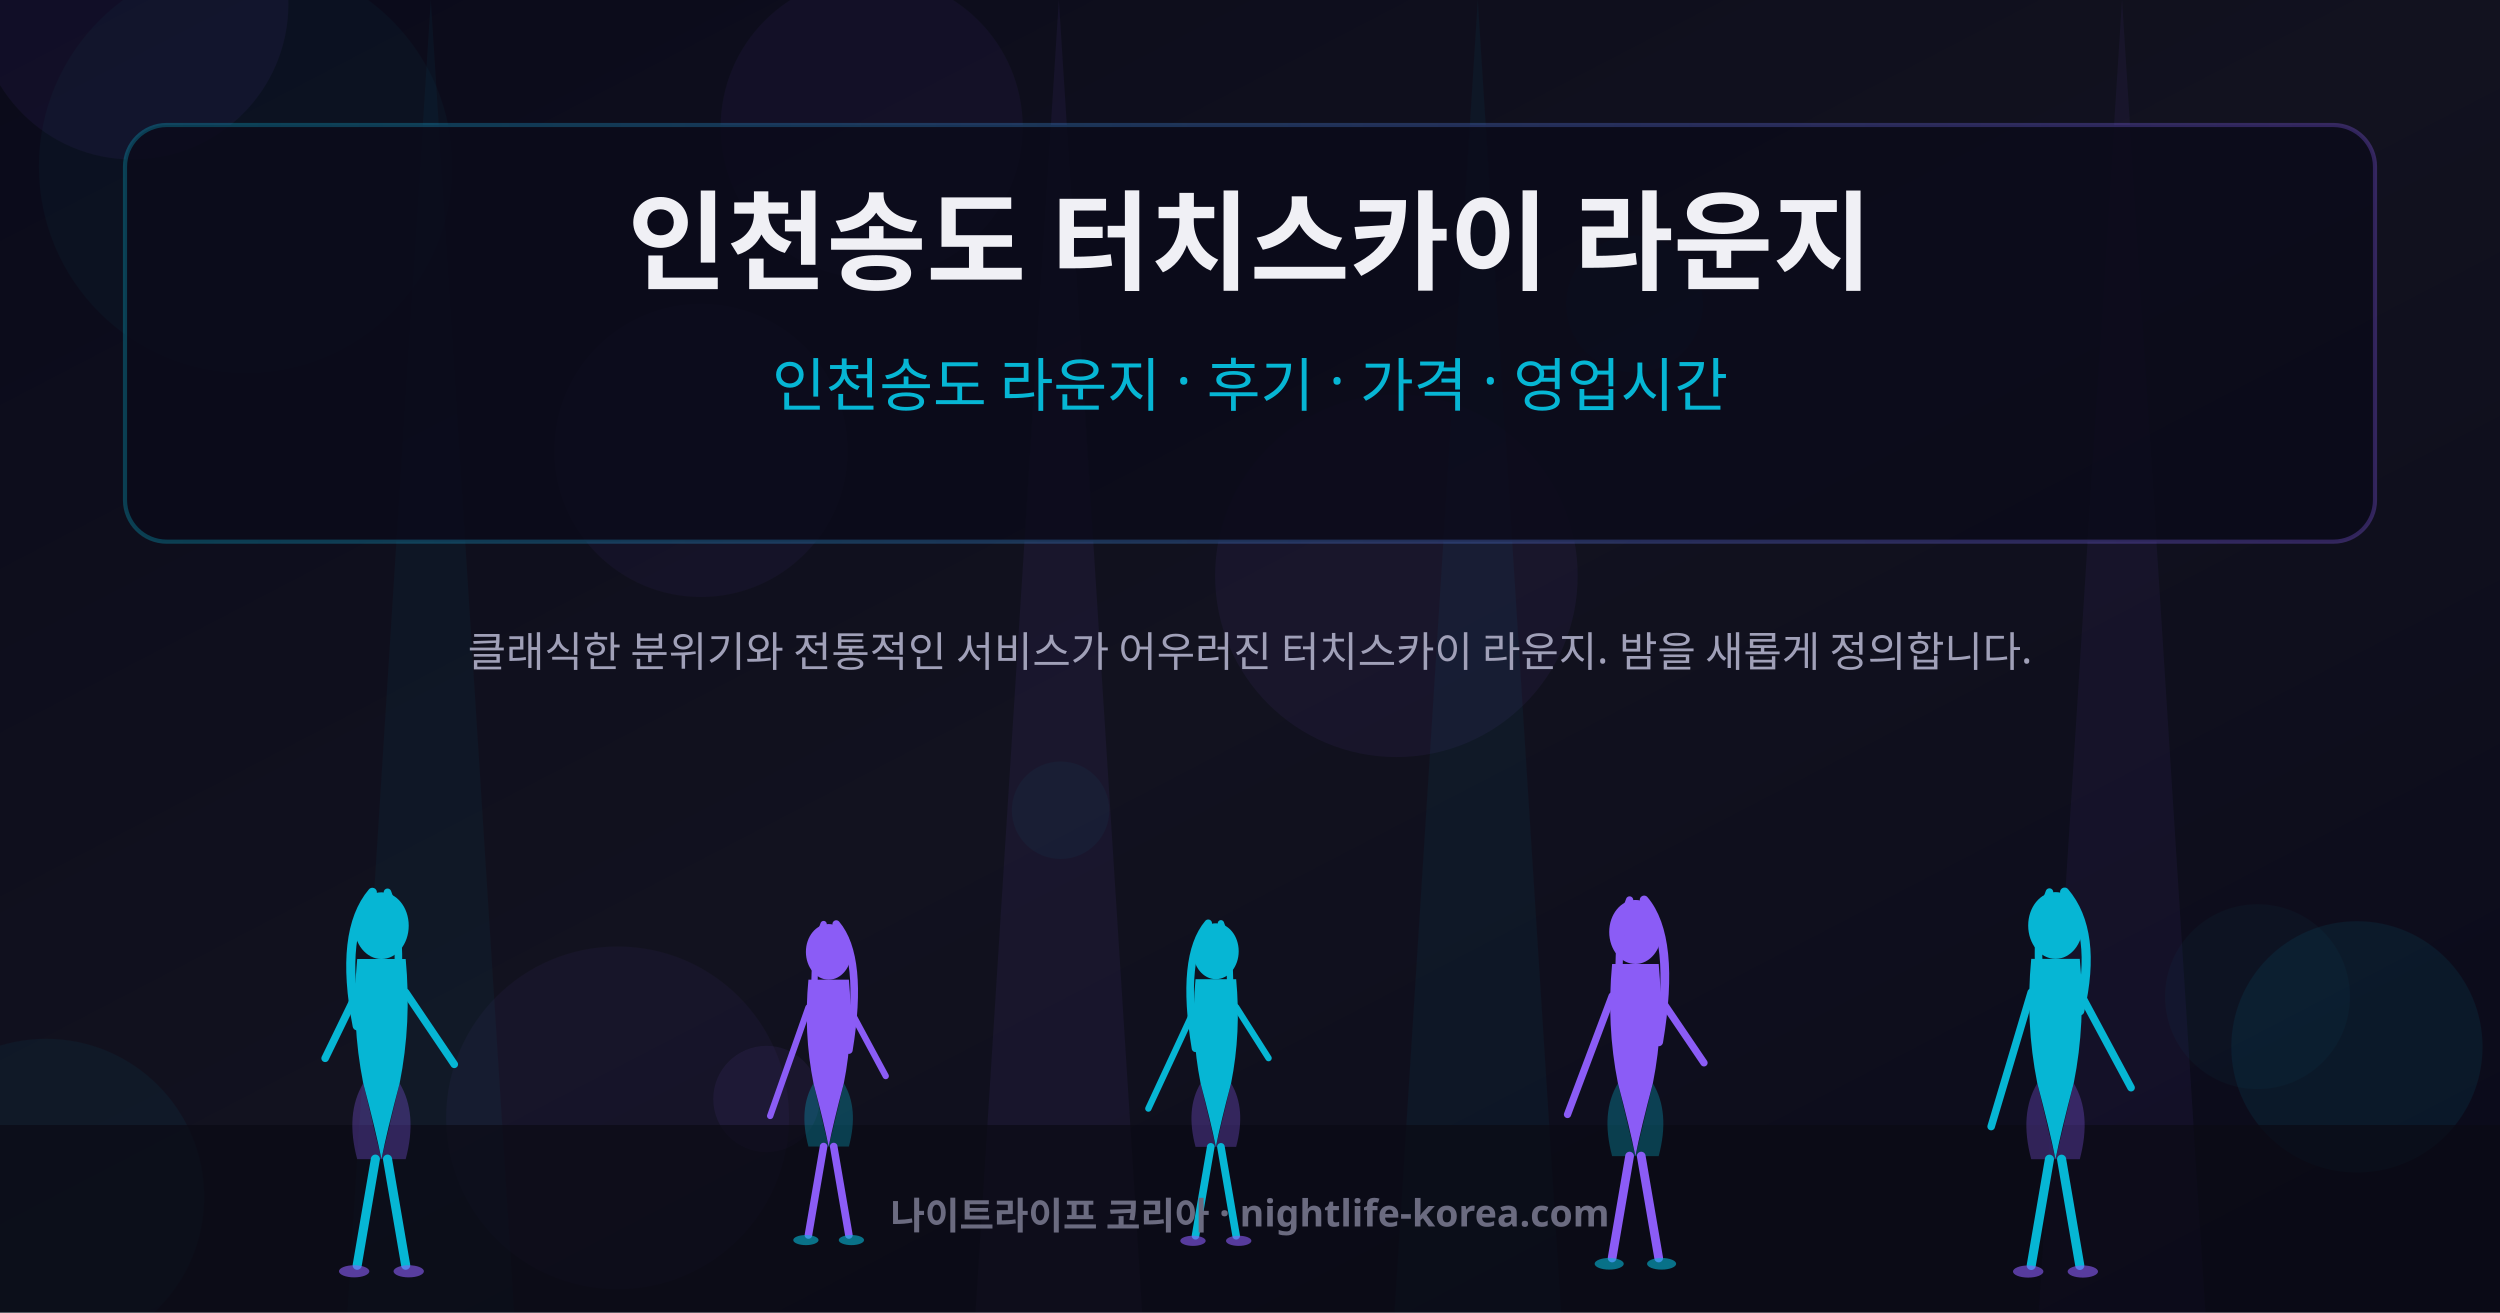
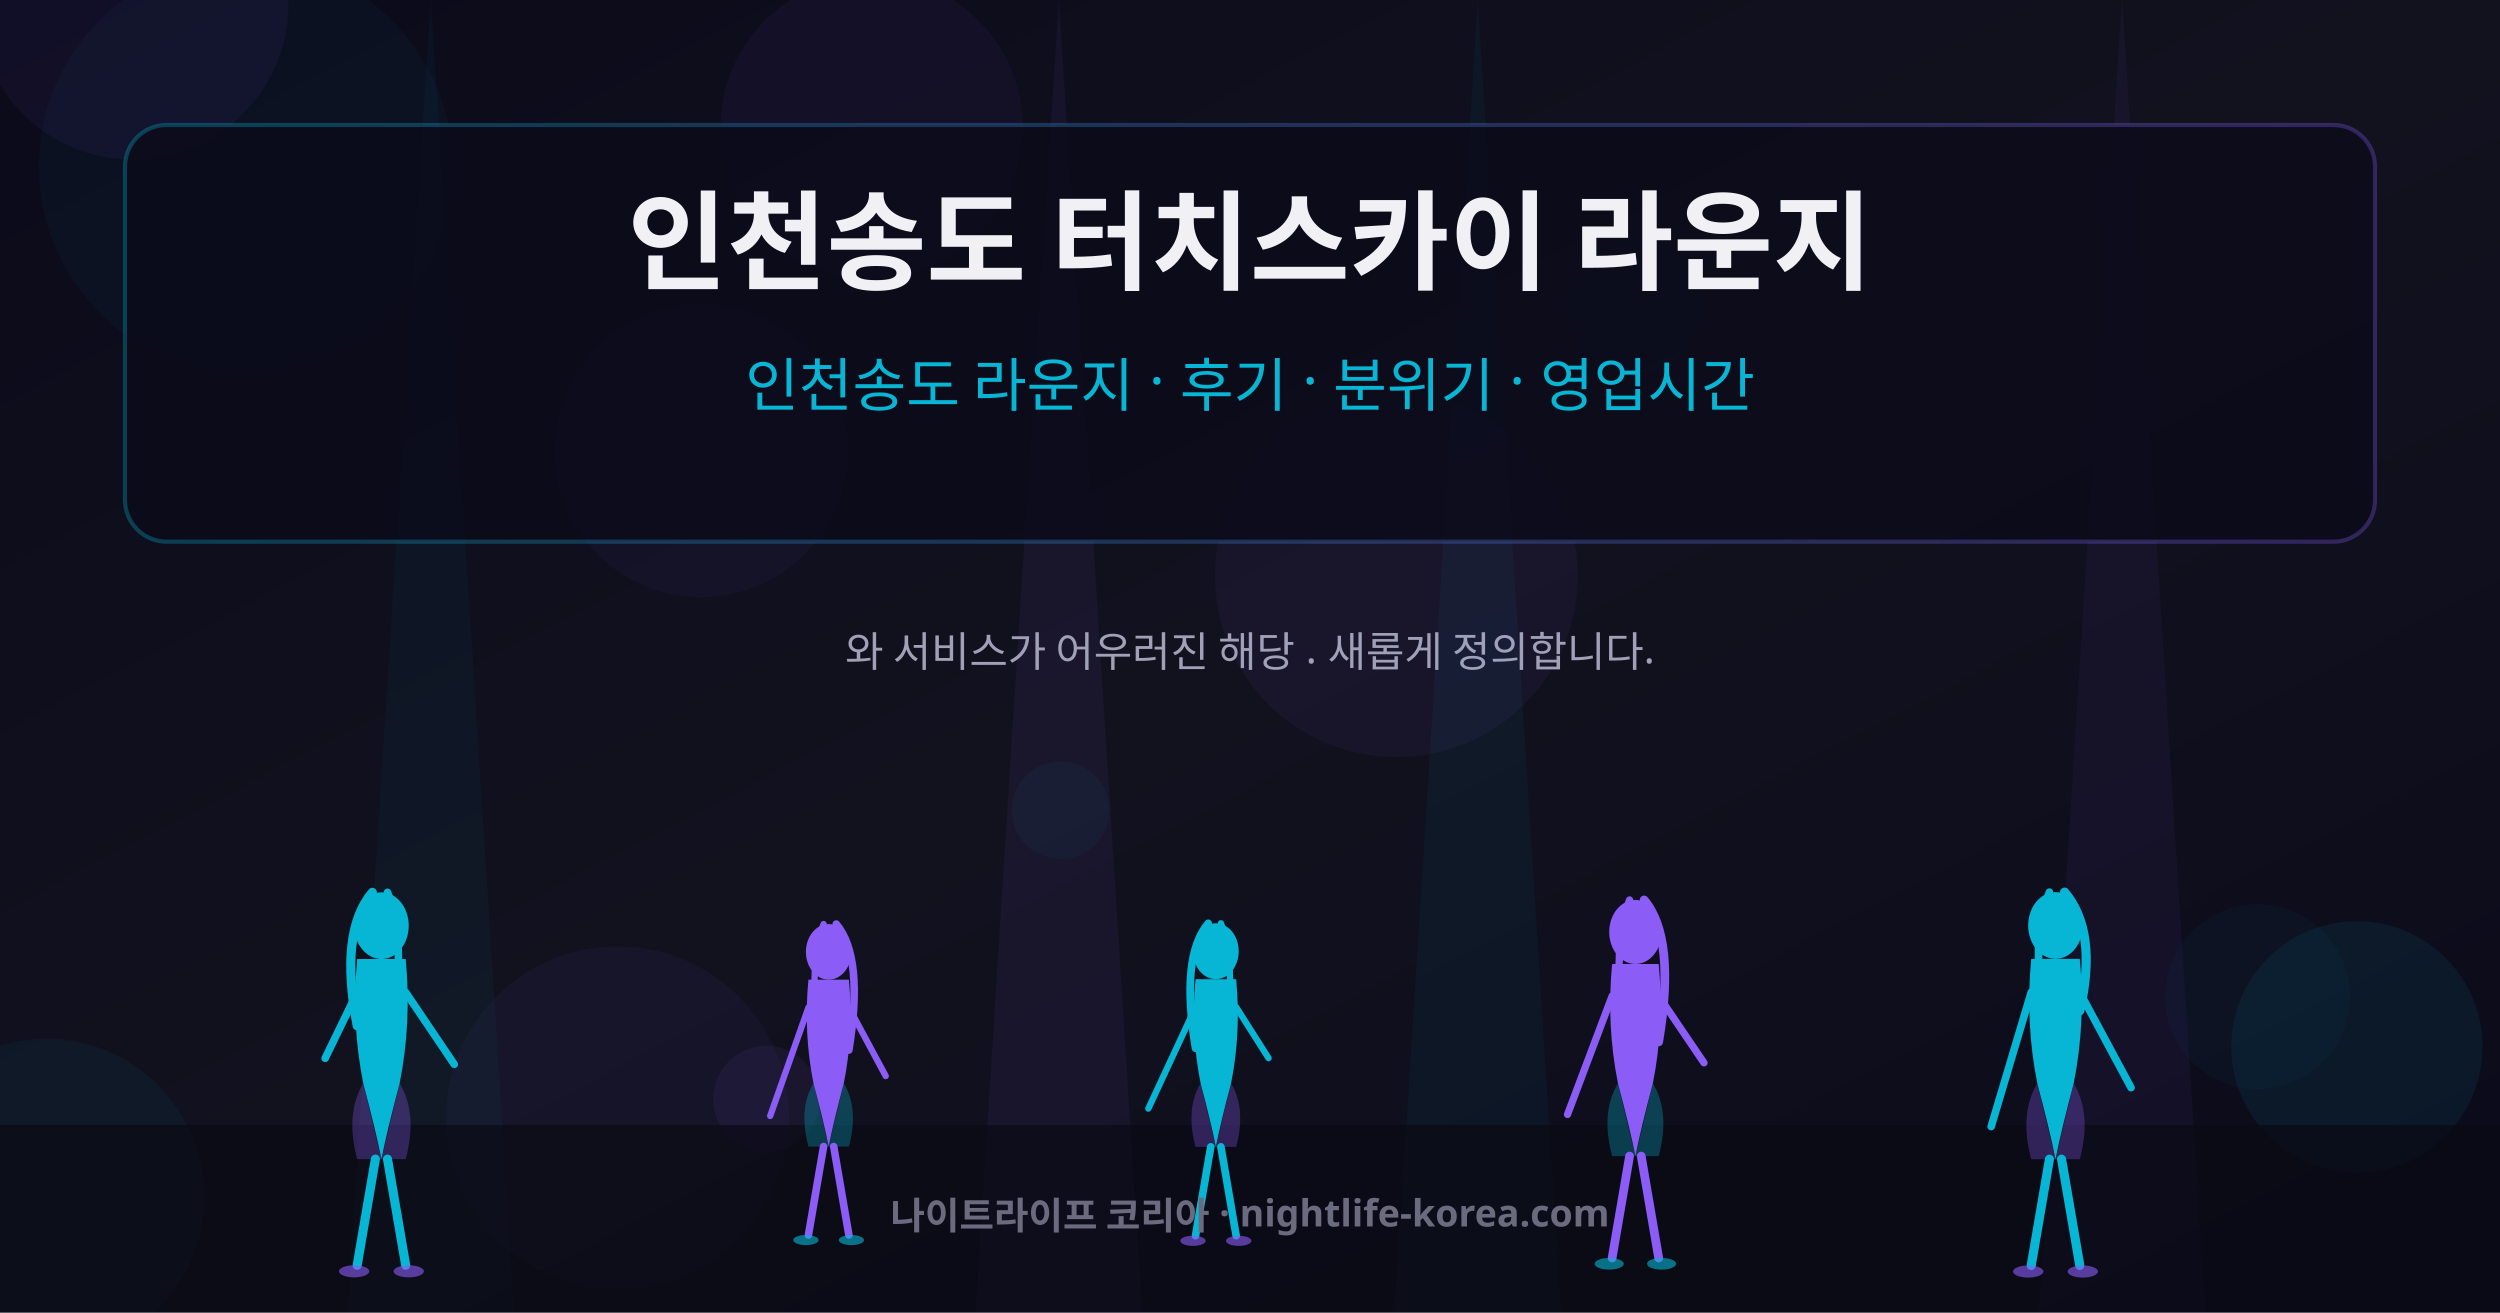
<svg xmlns="http://www.w3.org/2000/svg" viewBox="0 0 1200 630" width="1200" height="630">
  <defs>
    <linearGradient id="ogbg" x1="0%" y1="0%" x2="100%" y2="100%">
      <stop offset="0%" style="stop-color:#0a0a1a" />
      <stop offset="50%" style="stop-color:#12121f" />
      <stop offset="100%" style="stop-color:#0a0a1a" />
    </linearGradient>
    <linearGradient id="ogtxt" x1="0%" y1="0%" x2="100%" y2="0%">
      <stop offset="0%" style="stop-color:#06b6d4" />
      <stop offset="100%" style="stop-color:#8b5cf6" />
    </linearGradient>
  </defs>
  <rect width="1200" height="630" fill="url(#ogbg)" />
  <polygon points="206.783,0 166.783,630 246.783,630" fill="#06b6d4" opacity="0.045" />
  <polygon points="508.246,0 468.246,630 548.246,630" fill="#8b5cf6" opacity="0.067" />
  <polygon points="709.334,0 669.334,630 749.334,630" fill="#06b6d4" opacity="0.047" />
  <polygon points="1018.572,0 978.572,630 1058.572,630" fill="#8b5cf6" opacity="0.062" />
  <circle cx="784.658" cy="146.022" r="32.813" fill="#06b6d4" opacity="0.072" />
  <circle cx="1131.316" cy="502.478" r="60.309" fill="#06b6d4" opacity="0.078" />
  <circle cx="1083.614" cy="478.389" r="44.379" fill="#06b6d4" opacity="0.035" />
  <circle cx="296.443" cy="536.594" r="82.291" fill="#8b5cf6" opacity="0.044" />
  <circle cx="22.103" cy="574.539" r="75.919" fill="#06b6d4" opacity="0.049" />
  <circle cx="336.447" cy="216.182" r="70.392" fill="#8b5cf6" opacity="0.044" />
  <circle cx="670.271" cy="276.374" r="87.008" fill="#8b5cf6" opacity="0.062" />
  <circle cx="117.902" cy="79.899" r="99.243" fill="#06b6d4" opacity="0.035" />
  <circle cx="63.744" cy="1.865" r="74.707" fill="#8b5cf6" opacity="0.055" />
  <circle cx="367.885" cy="527.521" r="25.511" fill="#8b5cf6" opacity="0.071" />
  <circle cx="509.081" cy="388.918" r="23.398" fill="#06b6d4" opacity="0.043" />
  <circle cx="418.405" cy="61.121" r="72.523" fill="#8b5cf6" opacity="0.05" />
  <rect x="0" y="540" width="1200" height="90" fill="#0a0a14" opacity="0.7" />
  <g transform="translate(183.0904,520) scale(1.455295)">
    <ellipse cx="0" cy="-52" rx="9" ry="11" fill="#06b6d4" />
    <path d="M-3,-63 Q-14,-50 -8,-18.968" stroke="#06b6d4" stroke-width="3" fill="none" stroke-linecap="round" />
    <path d="M2,-63 Q8,-48 4,-21.968" stroke="#06b6d4" stroke-width="2.5" fill="none" stroke-linecap="round" />
    <path d="M-8,-41 Q-10,-20 -6,0 Q-2,15 0,25 Q2,15 6,0 Q10,-20 8,-41 Z" fill="#06b6d4" />
    <path d="M-6,0 Q-12,10 -8,25 L0,25 Z" fill="#8b5cf6" opacity="0.3" />
    <path d="M6,0 Q12,10 8,25 L0,25 Z" fill="#8b5cf6" opacity="0.3" />
    <line x1="-2" y1="25" x2="-8" y2="60" stroke="#06b6d4" stroke-width="3" stroke-linecap="round" />
    <line x1="2" y1="25" x2="8" y2="60" stroke="#06b6d4" stroke-width="3" stroke-linecap="round" />
    <ellipse cx="-9" cy="62" rx="5" ry="2" fill="#8b5cf6" opacity="0.6" />
    <ellipse cx="9" cy="62" rx="5" ry="2" fill="#8b5cf6" opacity="0.6" />
    <line x1="-8" y1="-30" x2="-18.568" y2="-8.262" stroke="#06b6d4" stroke-width="2.5" stroke-linecap="round" />
    <line x1="8" y1="-30" x2="24.02" y2="-6.27" stroke="#06b6d4" stroke-width="2.5" stroke-linecap="round" />
  </g>
  <g transform="translate(397.7531,520) scale(1.213538)">
    <ellipse cx="0" cy="-52" rx="9" ry="11" fill="#8b5cf6" />
    <path d="M3,-63 Q14,-50 8,-13.151" stroke="#8b5cf6" stroke-width="3" fill="none" stroke-linecap="round" />
    <path d="M-2,-63 Q-8,-48 -4,-16.151" stroke="#8b5cf6" stroke-width="2.5" fill="none" stroke-linecap="round" />
    <path d="M-8,-41 Q-10,-20 -6,0 Q-2,15 0,25 Q2,15 6,0 Q10,-20 8,-41 Z" fill="#8b5cf6" />
    <path d="M-6,0 Q-12,10 -8,25 L0,25 Z" fill="#06b6d4" opacity="0.3" />
    <path d="M6,0 Q12,10 8,25 L0,25 Z" fill="#06b6d4" opacity="0.3" />
    <line x1="-2" y1="25" x2="-8" y2="60" stroke="#8b5cf6" stroke-width="3" stroke-linecap="round" />
    <line x1="2" y1="25" x2="8" y2="60" stroke="#8b5cf6" stroke-width="3" stroke-linecap="round" />
    <ellipse cx="-9" cy="62" rx="5" ry="2" fill="#06b6d4" opacity="0.6" />
    <ellipse cx="9" cy="62" rx="5" ry="2" fill="#06b6d4" opacity="0.6" />
    <line x1="-8" y1="-30" x2="-23.129" y2="12.901" stroke="#8b5cf6" stroke-width="2.5" stroke-linecap="round" />
    <line x1="8" y1="-30" x2="22.574" y2="-2.886" stroke="#8b5cf6" stroke-width="2.5" stroke-linecap="round" />
  </g>
  <g transform="translate(583.6025,520) scale(1.219286)">
    <ellipse cx="0" cy="-52" rx="9" ry="11" fill="#06b6d4" />
    <path d="M-3,-63 Q-14,-50 -8,-13.8" stroke="#06b6d4" stroke-width="3" fill="none" stroke-linecap="round" />
    <path d="M2,-63 Q8,-48 4,-16.8" stroke="#06b6d4" stroke-width="2.5" fill="none" stroke-linecap="round" />
    <path d="M-8,-41 Q-10,-20 -6,0 Q-2,15 0,25 Q2,15 6,0 Q10,-20 8,-41 Z" fill="#06b6d4" />
    <path d="M-6,0 Q-12,10 -8,25 L0,25 Z" fill="#8b5cf6" opacity="0.3" />
    <path d="M6,0 Q12,10 8,25 L0,25 Z" fill="#8b5cf6" opacity="0.3" />
    <line x1="-2" y1="25" x2="-8" y2="60" stroke="#06b6d4" stroke-width="3" stroke-linecap="round" />
    <line x1="2" y1="25" x2="8" y2="60" stroke="#06b6d4" stroke-width="3" stroke-linecap="round" />
    <ellipse cx="-9" cy="62" rx="5" ry="2" fill="#8b5cf6" opacity="0.6" />
    <ellipse cx="9" cy="62" rx="5" ry="2" fill="#8b5cf6" opacity="0.6" />
    <line x1="-8" y1="-30" x2="-26.565" y2="9.931" stroke="#06b6d4" stroke-width="2.5" stroke-linecap="round" />
    <line x1="8" y1="-30" x2="20.752" y2="-9.925" stroke="#06b6d4" stroke-width="2.5" stroke-linecap="round" />
  </g>
  <g transform="translate(784.9938,520) scale(1.397134)">
    <ellipse cx="0" cy="-52" rx="9" ry="11" fill="#8b5cf6" />
    <path d="M3,-63 Q14,-50 8,-14.245" stroke="#8b5cf6" stroke-width="3" fill="none" stroke-linecap="round" />
    <path d="M-2,-63 Q-8,-48 -4,-17.245" stroke="#8b5cf6" stroke-width="2.5" fill="none" stroke-linecap="round" />
    <path d="M-8,-41 Q-10,-20 -6,0 Q-2,15 0,25 Q2,15 6,0 Q10,-20 8,-41 Z" fill="#8b5cf6" />
    <path d="M-6,0 Q-12,10 -8,25 L0,25 Z" fill="#06b6d4" opacity="0.3" />
    <path d="M6,0 Q12,10 8,25 L0,25 Z" fill="#06b6d4" opacity="0.3" />
    <line x1="-2" y1="25" x2="-8" y2="60" stroke="#8b5cf6" stroke-width="3" stroke-linecap="round" />
    <line x1="2" y1="25" x2="8" y2="60" stroke="#8b5cf6" stroke-width="3" stroke-linecap="round" />
    <ellipse cx="-9" cy="62" rx="5" ry="2" fill="#06b6d4" opacity="0.6" />
    <ellipse cx="9" cy="62" rx="5" ry="2" fill="#06b6d4" opacity="0.6" />
    <line x1="-8" y1="-30" x2="-23.322" y2="10.695" stroke="#8b5cf6" stroke-width="2.5" stroke-linecap="round" />
    <line x1="8" y1="-30" x2="23.562" y2="-7.042" stroke="#8b5cf6" stroke-width="2.5" stroke-linecap="round" />
  </g>
  <g transform="translate(986.643,520) scale(1.456969)">
    <ellipse cx="0" cy="-52" rx="9" ry="11" fill="#06b6d4" />
    <path d="M3,-63 Q14,-50 8,-23.872" stroke="#06b6d4" stroke-width="3" fill="none" stroke-linecap="round" />
    <path d="M-2,-63 Q-8,-48 -4,-26.872" stroke="#06b6d4" stroke-width="2.5" fill="none" stroke-linecap="round" />
    <path d="M-8,-41 Q-10,-20 -6,0 Q-2,15 0,25 Q2,15 6,0 Q10,-20 8,-41 Z" fill="#06b6d4" />
    <path d="M-6,0 Q-12,10 -8,25 L0,25 Z" fill="#8b5cf6" opacity="0.3" />
    <path d="M6,0 Q12,10 8,25 L0,25 Z" fill="#8b5cf6" opacity="0.3" />
    <line x1="-2" y1="25" x2="-8" y2="60" stroke="#06b6d4" stroke-width="3" stroke-linecap="round" />
    <line x1="2" y1="25" x2="8" y2="60" stroke="#06b6d4" stroke-width="3" stroke-linecap="round" />
    <ellipse cx="-9" cy="62" rx="5" ry="2" fill="#8b5cf6" opacity="0.6" />
    <ellipse cx="9" cy="62" rx="5" ry="2" fill="#8b5cf6" opacity="0.6" />
    <line x1="-8" y1="-30" x2="-21.196" y2="14.237" stroke="#06b6d4" stroke-width="2.5" stroke-linecap="round" />
    <line x1="8" y1="-30" x2="24.891" y2="1.429" stroke="#06b6d4" stroke-width="2.5" stroke-linecap="round" />
  </g>
  <rect x="60" y="60" width="1080" height="200" rx="20" fill="#0a0a1a" opacity="0.85" />
  <rect x="60" y="60" width="1080" height="200" rx="20" fill="none" stroke="url(#ogtxt)" stroke-width="2" opacity="0.3" />
  <text x="600" y="135" text-anchor="middle" font-family="'Noto Sans KR',sans-serif" font-size="52" font-weight="800" fill="#f0f0f5">인천송도 터치스카이 라운지</text>
-   <text x="600" y="195" text-anchor="middle" font-family="'Noto Sans KR',sans-serif" font-size="28" font-weight="500" fill="#06b6d4">인천송도 라운지 · 후기 · 가격 · 영업시간</text>
+   <text x="600" y="195" text-anchor="middle" font-family="'Noto Sans KR',sans-serif" font-size="28" font-weight="500" fill="#06b6d4">인천송도 라운지 · 후기 · 분위기 · 영업시간</text>
  <rect x="60" y="290" width="auto" height="40" rx="20" fill="#06b6d4" opacity="0.15" />
-   <text x="600" y="320" text-anchor="middle" font-family="'Noto Sans KR',sans-serif" font-size="20" fill="#a0a0b8">클래식한 분위기와 전통적인 서비스가 어우러진 터치스카이 라운지. 밤을 새롭게 정의합니다.</text>
+   <text x="600" y="320" text-anchor="middle" font-family="'Noto Sans KR',sans-serif" font-size="20" fill="#a0a0b8">와 서비스가 어우러진 해당 . 새롭게 정의합니다.</text>
  <text x="600" y="590" text-anchor="middle" font-family="'Noto Sans KR',sans-serif" font-size="18" font-weight="600" fill="#6b6b80">나이트라이프 코리아 · nightlife-korea.com</text>
</svg>
